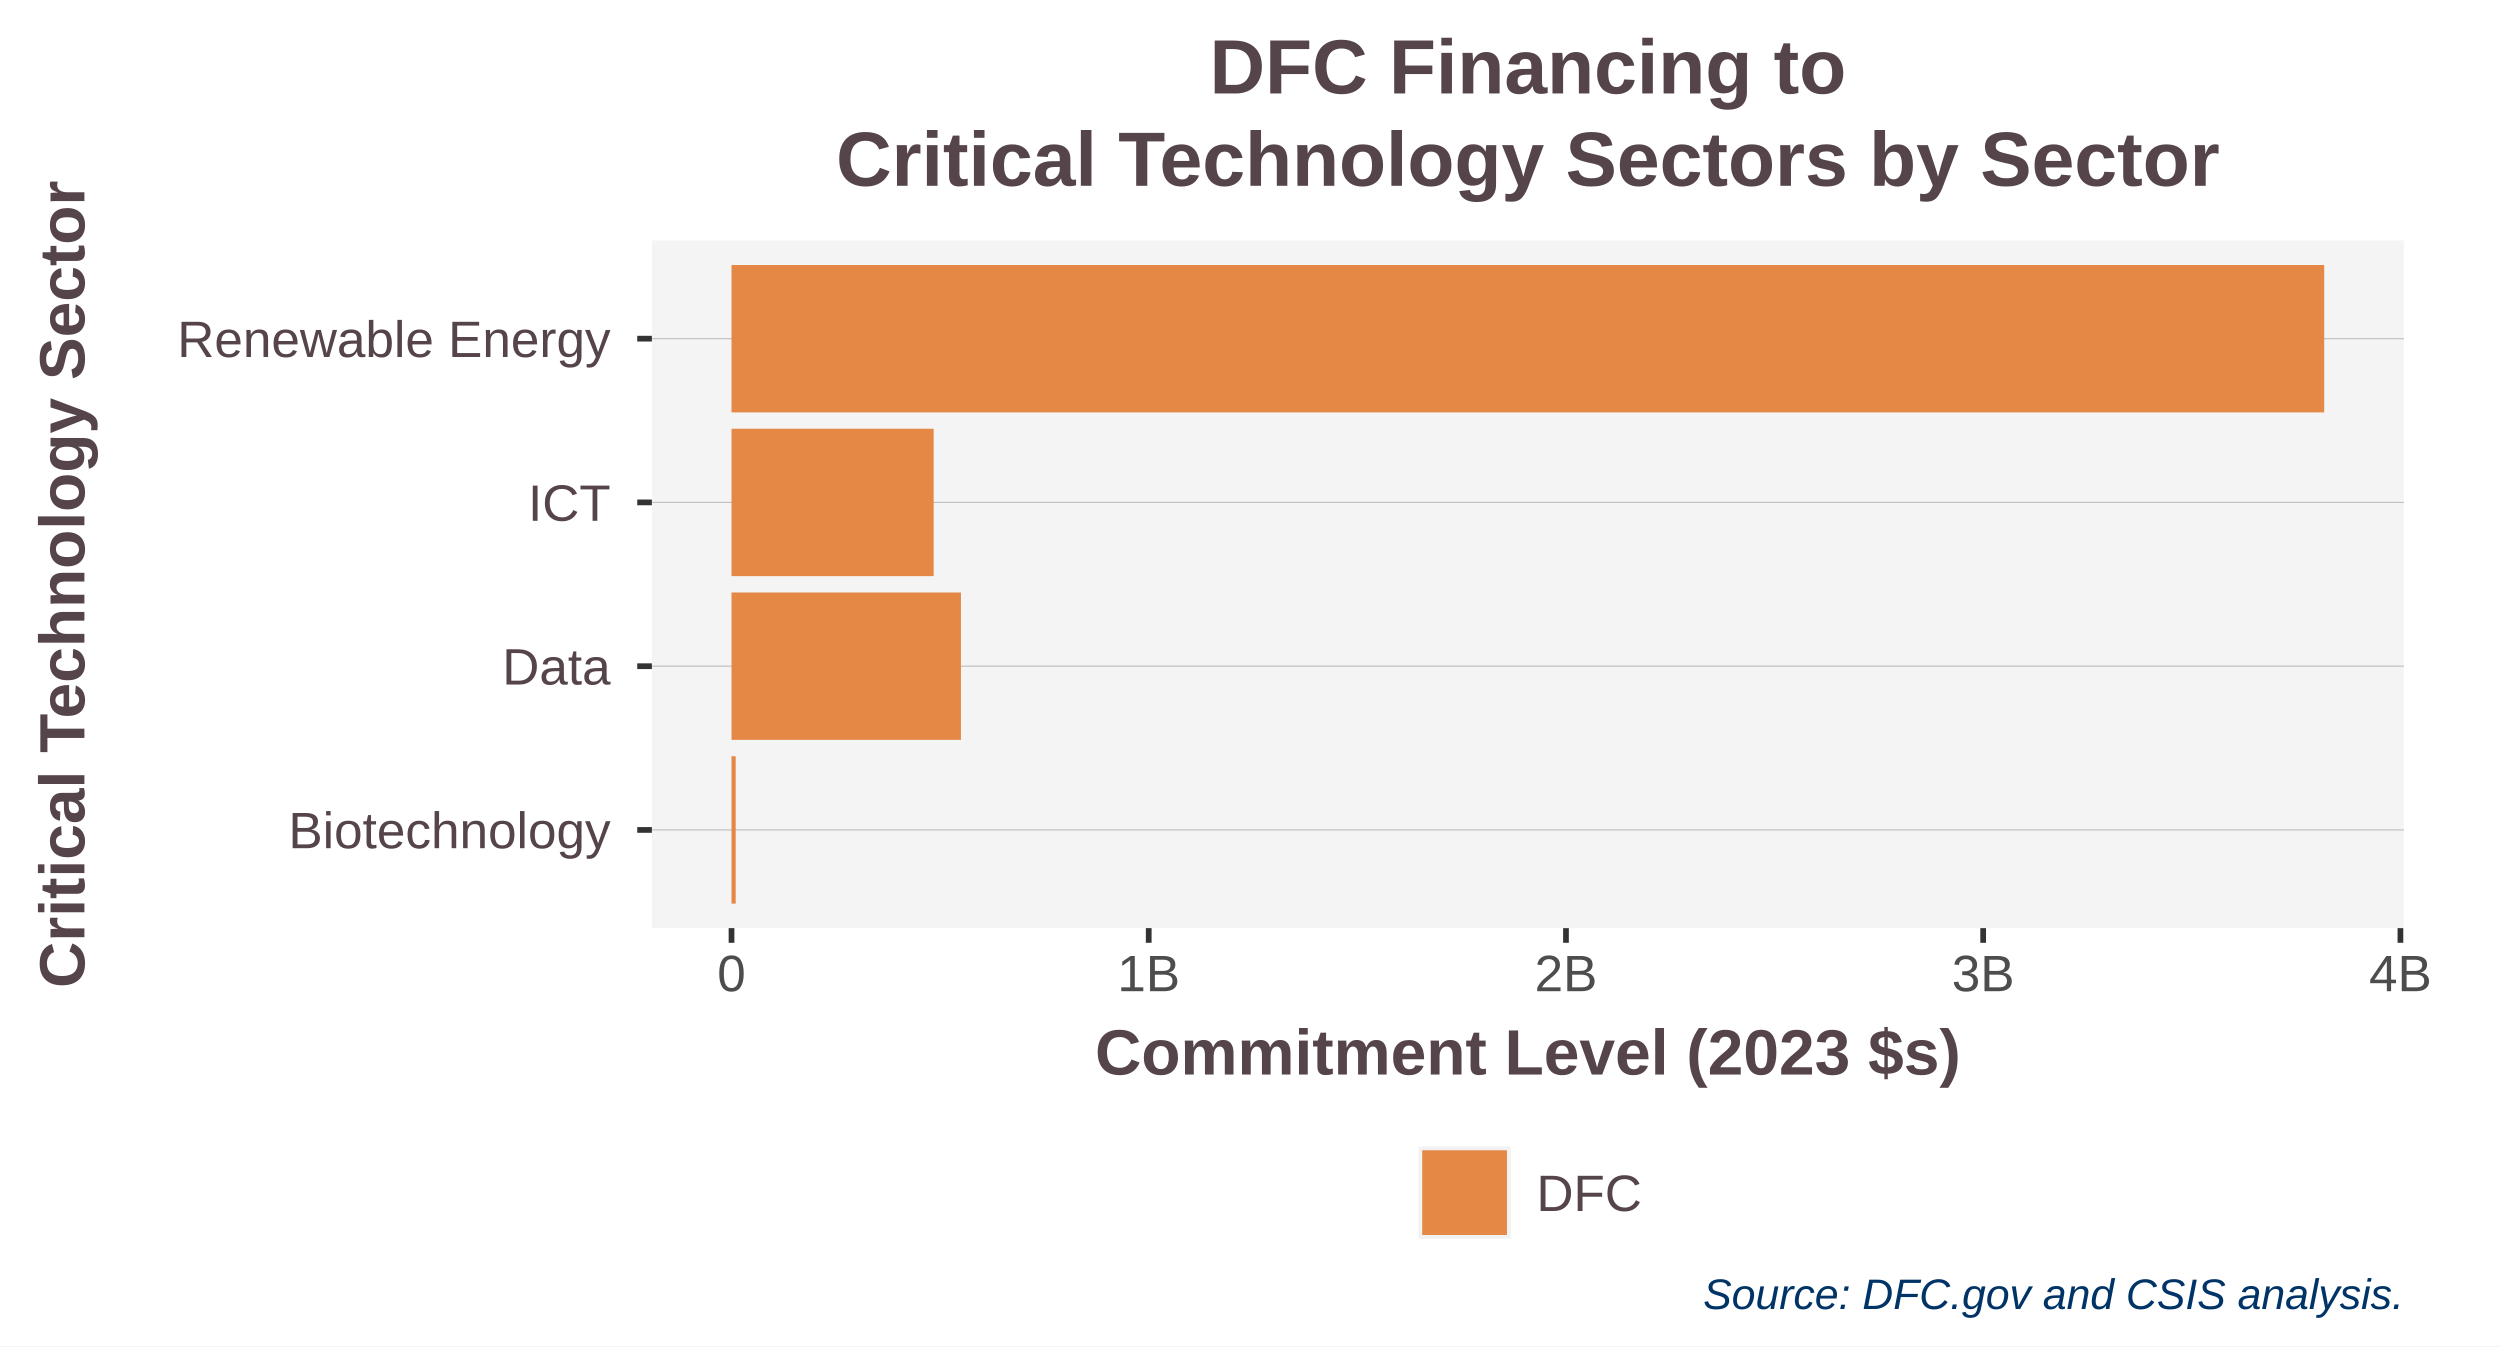
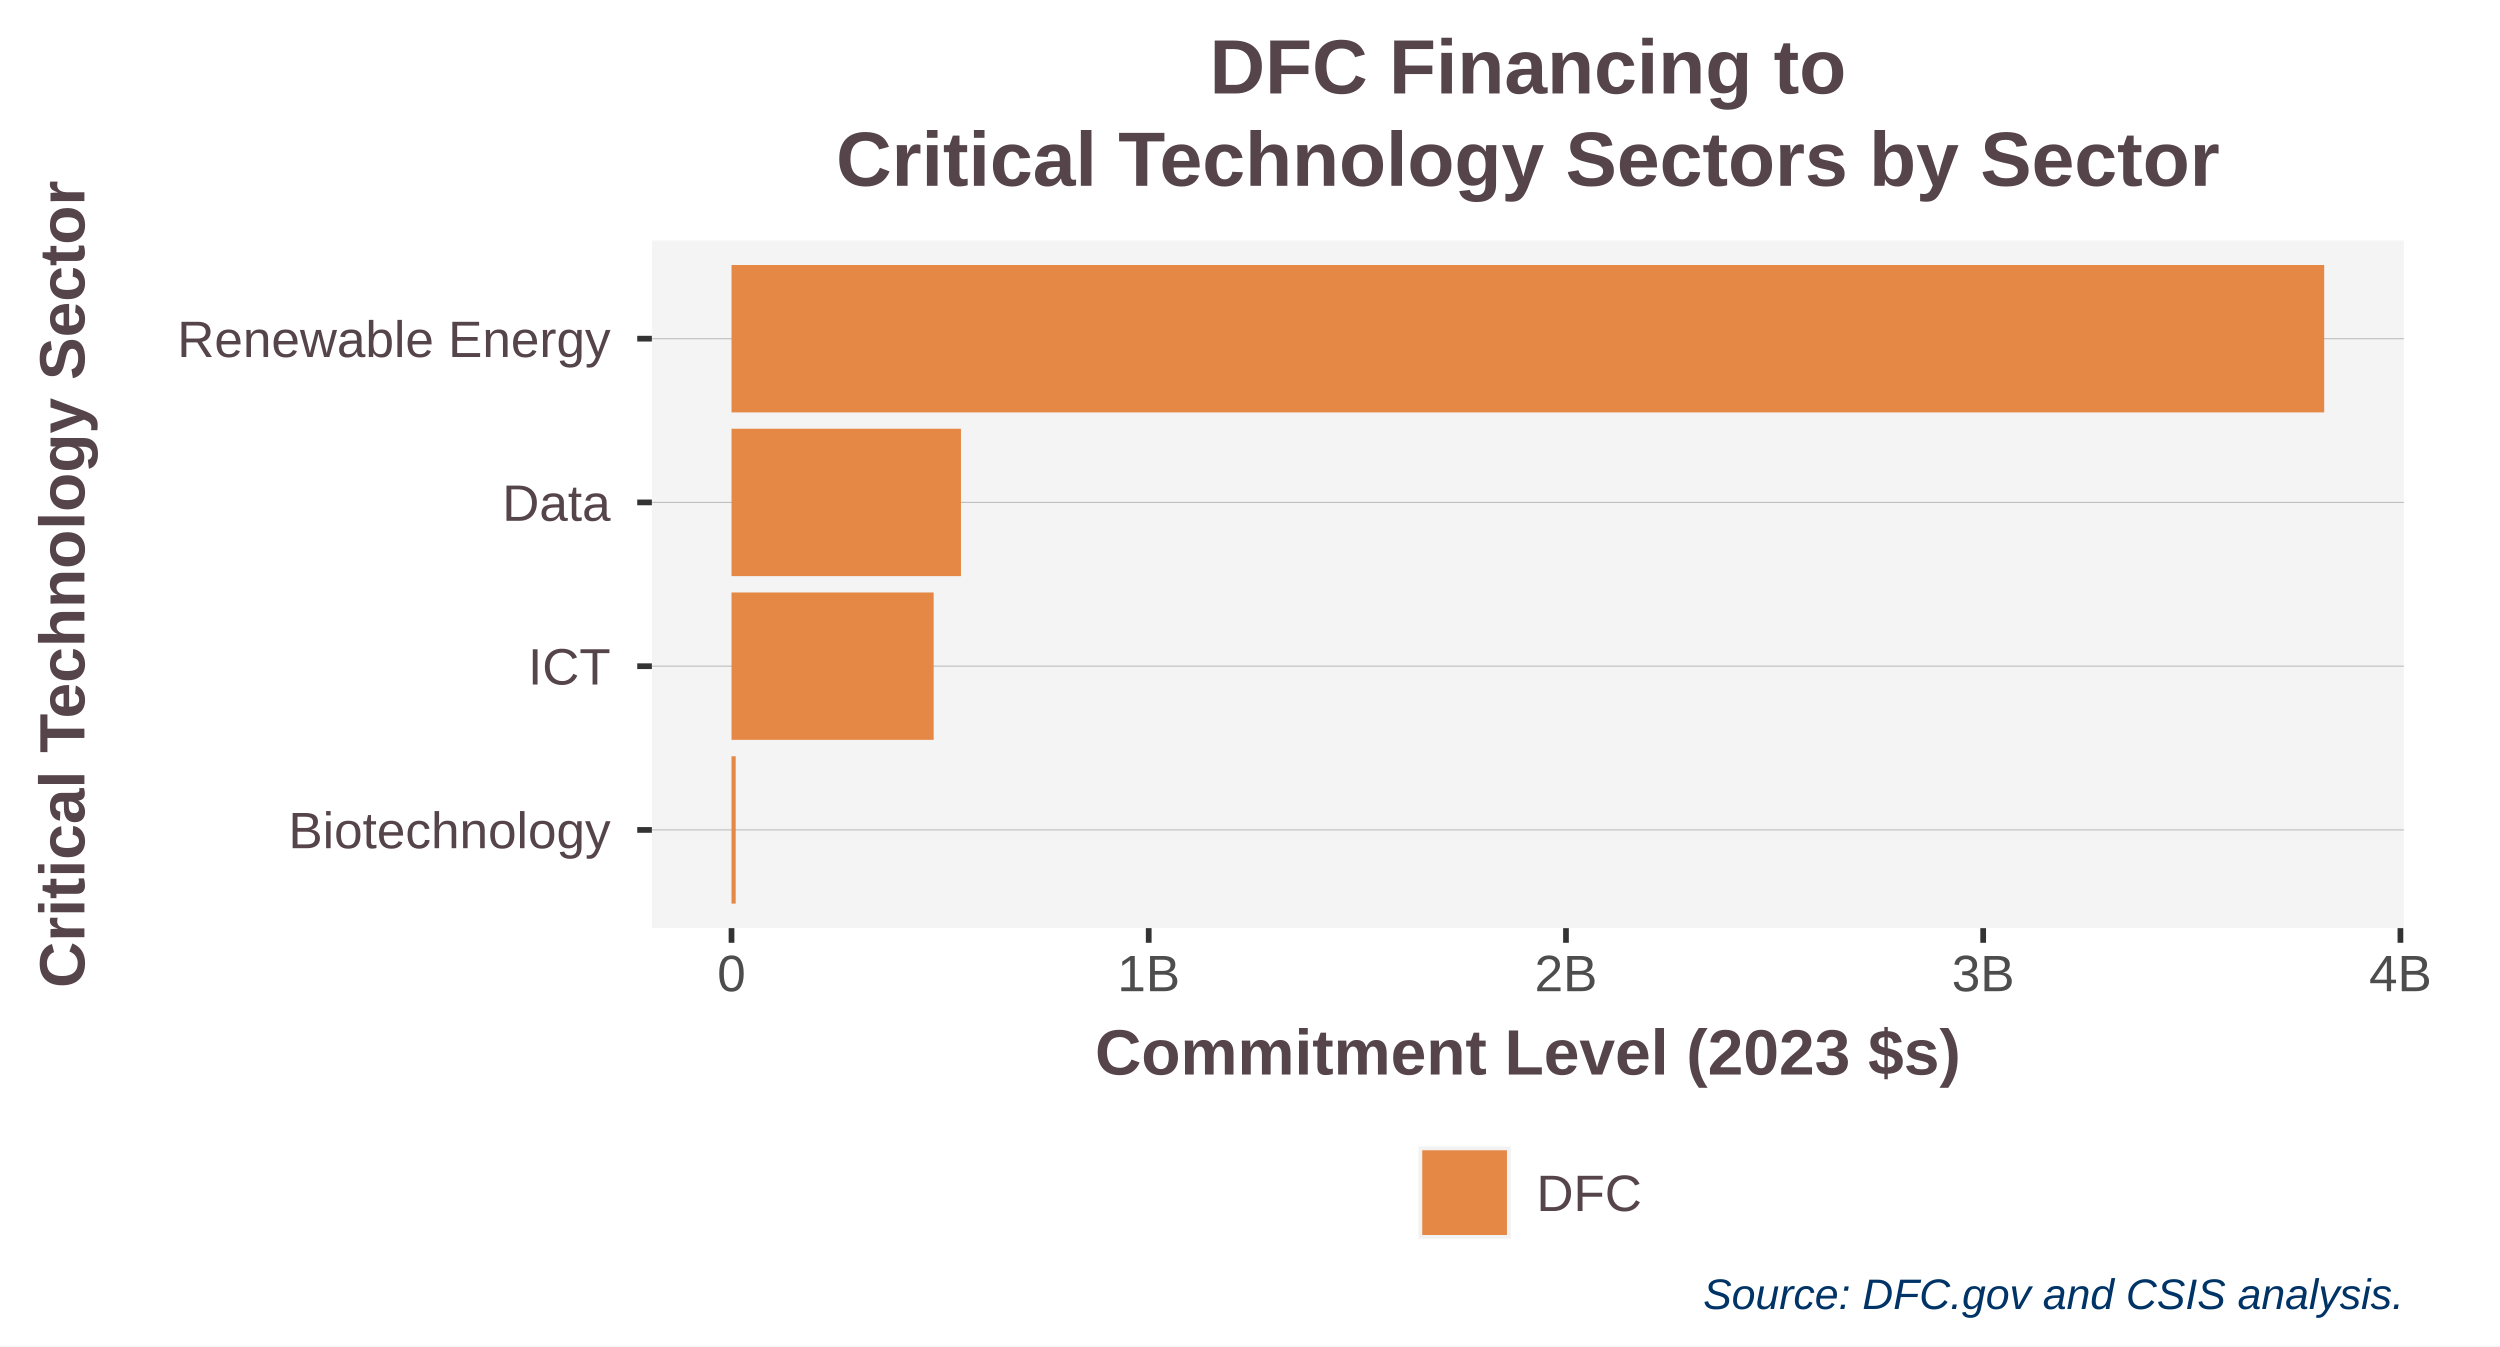
<svg xmlns="http://www.w3.org/2000/svg" class="svglite" width="468.00pt" height="252.00pt" viewBox="0 0 468.00 252.00">
  <defs>
    <style type="text/css">
    .svglite line, .svglite polyline, .svglite polygon, .svglite path, .svglite rect, .svglite circle {
      fill: none;
      stroke: #000000;
      stroke-linecap: round;
      stroke-linejoin: round;
      stroke-miterlimit: 10.00;
    }
    .svglite text {
      white-space: pre;
    }
  </style>
  </defs>
  <rect width="100%" height="100%" style="stroke: none; fill: #FFFFFF;" />
  <defs>
    <clipPath id="cpMC4wMHw0NjguMDB8MC4wMHwyNTIuMDA=">
      <rect x="0.00" y="0.00" width="468.00" height="252.00" />
    </clipPath>
  </defs>
  <g clip-path="url(#cpMC4wMHw0NjguMDB8MC4wMHwyNTIuMDA=)">
    <rect x="0.00" y="0.00" width="468.00" height="252.00" style="stroke-width: 1.07; stroke: #FFFFFF; fill: #FFFFFF;" />
  </g>
  <defs>
    <clipPath id="cpMTIyLjAzfDQ1MC4wMHw0NS4wMXwxNzMuNzU=">
      <rect x="122.03" y="45.01" width="327.97" height="128.74" />
    </clipPath>
  </defs>
  <g clip-path="url(#cpMTIyLjAzfDQ1MC4wMHw0NS4wMXwxNzMuNzU=)">
    <rect x="122.03" y="45.01" width="327.97" height="128.74" style="stroke-width: 1.07; stroke: none; fill: #F4F4F4;" />
    <polyline points="122.03,155.36 450.00,155.36 " style="stroke-width: 0.21; stroke: #BEBEBE; stroke-linecap: butt;" />
    <polyline points="122.03,124.71 450.00,124.71 " style="stroke-width: 0.21; stroke: #BEBEBE; stroke-linecap: butt;" />
    <polyline points="122.03,94.05 450.00,94.05 " style="stroke-width: 0.21; stroke: #BEBEBE; stroke-linecap: butt;" />
    <polyline points="122.03,63.40 450.00,63.40 " style="stroke-width: 0.21; stroke: #BEBEBE; stroke-linecap: butt;" />
    <rect x="136.94" y="141.57" width="0.78" height="27.59" style="stroke-width: 1.07; stroke: none; stroke-linecap: butt; stroke-linejoin: miter; fill: #E58846;" />
-     <rect x="136.94" y="110.91" width="42.95" height="27.59" style="stroke-width: 1.07; stroke: none; stroke-linecap: butt; stroke-linejoin: miter; fill: #E58846;" />
-     <rect x="136.94" y="80.26" width="37.84" height="27.59" style="stroke-width: 1.07; stroke: none; stroke-linecap: butt; stroke-linejoin: miter; fill: #E58846;" />
+     <rect x="136.94" y="80.26" width="42.95" height="27.59" style="stroke-width: 1.07; stroke: none; stroke-linecap: butt; stroke-linejoin: miter; fill: #E58846;" />
+     <rect x="136.94" y="110.91" width="37.84" height="27.59" style="stroke-width: 1.07; stroke: none; stroke-linecap: butt; stroke-linejoin: miter; fill: #E58846;" />
    <rect x="136.94" y="49.61" width="298.15" height="27.59" style="stroke-width: 1.07; stroke: none; stroke-linecap: butt; stroke-linejoin: miter; fill: #E58846;" />
  </g>
  <g clip-path="url(#cpMC4wMHw0NjguMDB8MC4wMHwyNTIuMDA=)">
    <text x="114.31" y="158.79" text-anchor="end" style="font-size: 9.60px;fill: #554449; font-family: &quot;Arial&quot;;" textLength="60.26px" lengthAdjust="spacingAndGlyphs">Biotechnology</text>
-     <text x="114.31" y="128.14" text-anchor="end" style="font-size: 9.60px;fill: #554449; font-family: &quot;Arial&quot;;" textLength="20.26px" lengthAdjust="spacingAndGlyphs">Data</text>
-     <text x="114.31" y="97.49" text-anchor="end" style="font-size: 9.60px;fill: #554449; font-family: &quot;Arial&quot;;" textLength="15.45px" lengthAdjust="spacingAndGlyphs">ICT</text>
+     <text x="114.31" y="128.14" text-anchor="end" style="font-size: 9.60px;fill: #554449; font-family: &quot;Arial&quot;;" textLength="15.45px" lengthAdjust="spacingAndGlyphs">ICT</text>
+     <text x="114.31" y="97.49" text-anchor="end" style="font-size: 9.60px;fill: #554449; font-family: &quot;Arial&quot;;" textLength="20.26px" lengthAdjust="spacingAndGlyphs">Data</text>
    <text x="114.31" y="66.83" text-anchor="end" style="font-size: 9.60px;fill: #554449; font-family: &quot;Arial&quot;;" textLength="81.05px" lengthAdjust="spacingAndGlyphs">Renewable Energy</text>
    <polyline points="119.29,155.36 122.03,155.36 " style="stroke-width: 1.07; stroke: #333333; stroke-linecap: butt;" />
    <polyline points="119.29,124.71 122.03,124.71 " style="stroke-width: 1.07; stroke: #333333; stroke-linecap: butt;" />
    <polyline points="119.29,94.05 122.03,94.05 " style="stroke-width: 1.07; stroke: #333333; stroke-linecap: butt;" />
    <polyline points="119.29,63.40 122.03,63.40 " style="stroke-width: 1.07; stroke: #333333; stroke-linecap: butt;" />
    <polyline points="136.94,176.49 136.94,173.75 " style="stroke-width: 1.07; stroke: #333333; stroke-linecap: butt;" />
    <polyline points="215.04,176.49 215.04,173.75 " style="stroke-width: 1.07; stroke: #333333; stroke-linecap: butt;" />
    <polyline points="293.15,176.49 293.15,173.75 " style="stroke-width: 1.07; stroke: #333333; stroke-linecap: butt;" />
    <polyline points="371.25,176.49 371.25,173.75 " style="stroke-width: 1.07; stroke: #333333; stroke-linecap: butt;" />
    <polyline points="449.36,176.49 449.36,173.75 " style="stroke-width: 1.07; stroke: #333333; stroke-linecap: butt;" />
    <text x="136.94" y="185.55" text-anchor="middle" style="font-size: 9.60px;fill: #4D4D4D; font-family: &quot;Arial&quot;;" textLength="5.34px" lengthAdjust="spacingAndGlyphs">0</text>
    <text x="215.04" y="185.55" text-anchor="middle" style="font-size: 9.60px;fill: #4D4D4D; font-family: &quot;Arial&quot;;" textLength="11.73px" lengthAdjust="spacingAndGlyphs">1B</text>
    <text x="293.15" y="185.55" text-anchor="middle" style="font-size: 9.60px;fill: #4D4D4D; font-family: &quot;Arial&quot;;" textLength="11.73px" lengthAdjust="spacingAndGlyphs">2B</text>
    <text x="371.25" y="185.55" text-anchor="middle" style="font-size: 9.60px;fill: #4D4D4D; font-family: &quot;Arial&quot;;" textLength="11.73px" lengthAdjust="spacingAndGlyphs">3B</text>
    <text x="449.36" y="185.55" text-anchor="middle" style="font-size: 9.60px;fill: #4D4D4D; font-family: &quot;Arial&quot;;" textLength="11.73px" lengthAdjust="spacingAndGlyphs">4B</text>
    <text x="286.02" y="201.15" text-anchor="middle" style="font-size: 12.00px; font-weight: bold;fill: #554449; font-family: &quot;Arial&quot;;" textLength="162.06px" lengthAdjust="spacingAndGlyphs">Commitment Level (2023 $s)</text>
    <text transform="translate(15.80,109.38) rotate(-90)" text-anchor="middle" style="font-size: 12.00px; font-weight: bold;fill: #554449; font-family: &quot;Arial&quot;;" textLength="151.15px" lengthAdjust="spacingAndGlyphs">Critical Technology Sector</text>
    <rect x="262.69" y="214.62" width="46.65" height="17.28" style="stroke-width: 1.07; stroke: none; fill: #FFFFFF;" />
    <rect x="265.53" y="214.62" width="17.28" height="17.28" style="stroke-width: 1.07; stroke: none; fill: #F2F2F2;" />
    <rect x="266.24" y="215.33" width="15.86" height="15.86" style="stroke-width: 1.07; stroke: none; stroke-linecap: butt; stroke-linejoin: miter; fill: #E58846;" />
    <text x="287.63" y="226.70" style="font-size: 9.60px;fill: #554449; font-family: &quot;Arial&quot;;" textLength="19.71px" lengthAdjust="spacingAndGlyphs">DFC</text>
    <text x="286.02" y="17.50" text-anchor="middle" style="font-size: 14.40px; font-weight: bold;fill: #554449; font-family: &quot;Arial&quot;;" textLength="119.12px" lengthAdjust="spacingAndGlyphs">DFC Financing to</text>
    <text x="286.02" y="34.78" text-anchor="middle" style="font-size: 14.40px; font-weight: bold;fill: #554449; font-family: &quot;Arial&quot;;" textLength="258.88px" lengthAdjust="spacingAndGlyphs">Critical Technology Sectors by Sector</text>
    <text x="450.00" y="245.05" text-anchor="end" style="font-size: 8.00px; font-style: italic;fill: #003366; font-family: &quot;Arial&quot;;" textLength="133.42px" lengthAdjust="spacingAndGlyphs">Source:  DFC.gov and CSIS analysis.</text>
  </g>
</svg>
